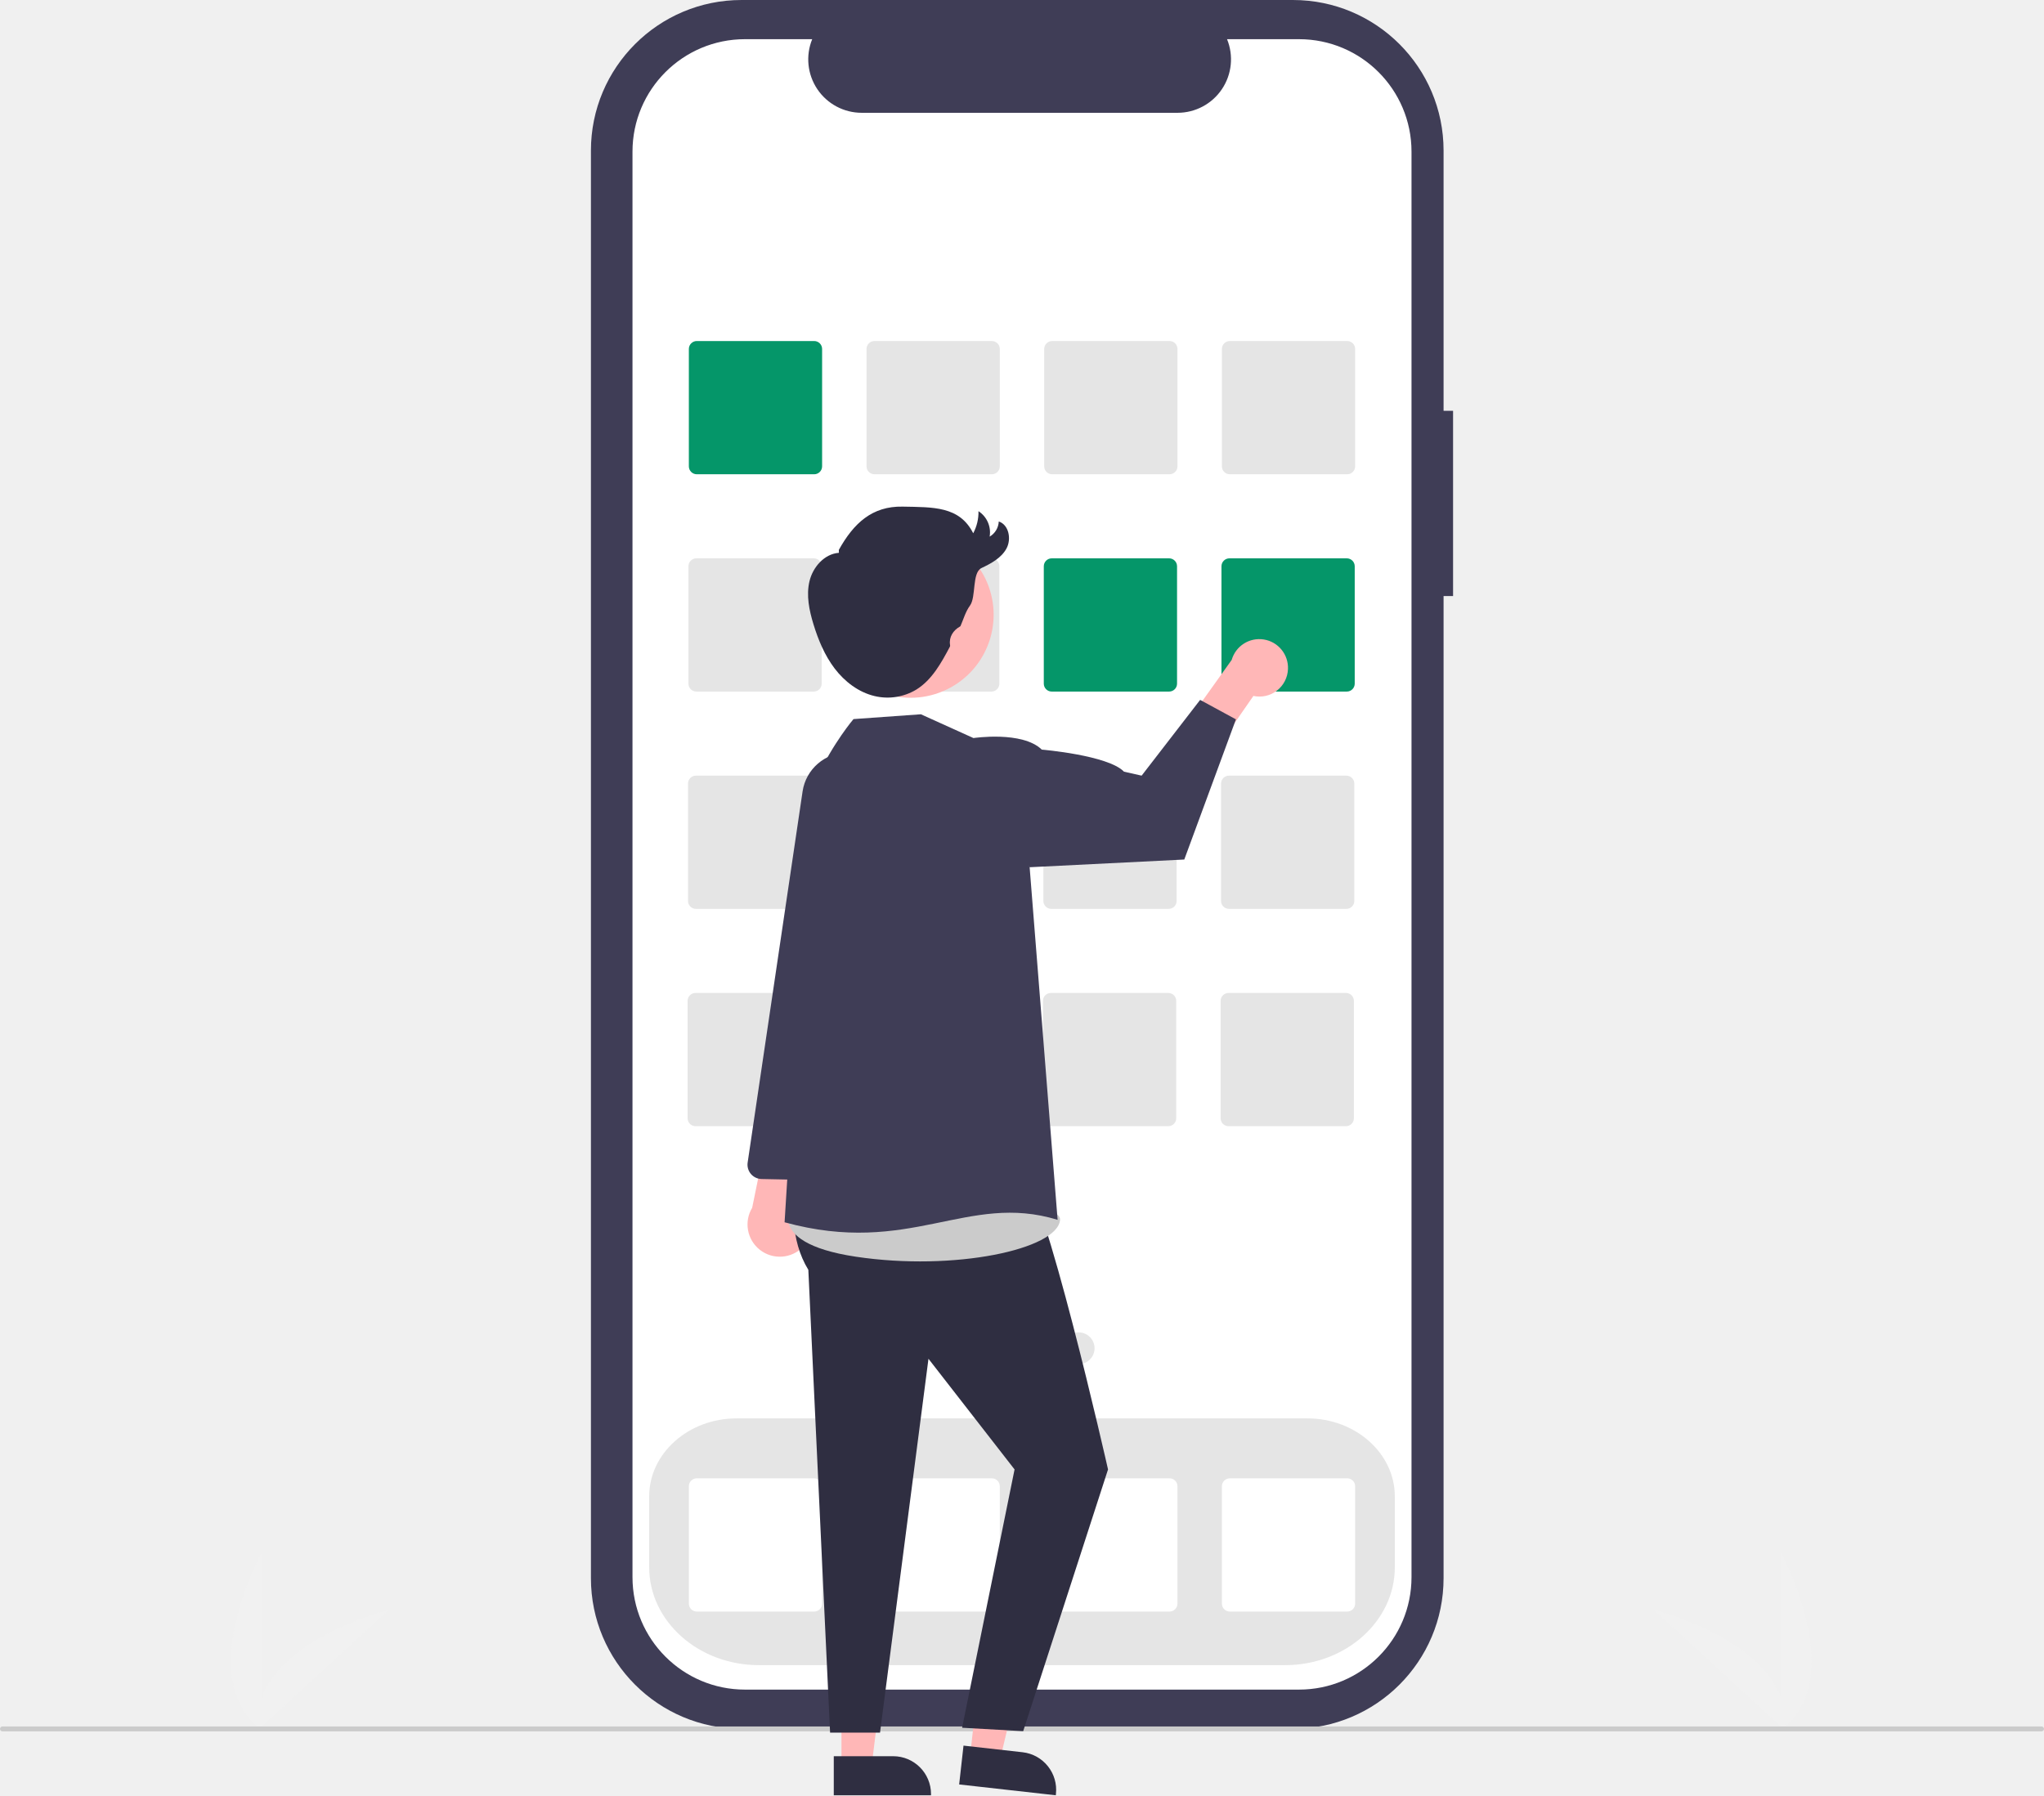
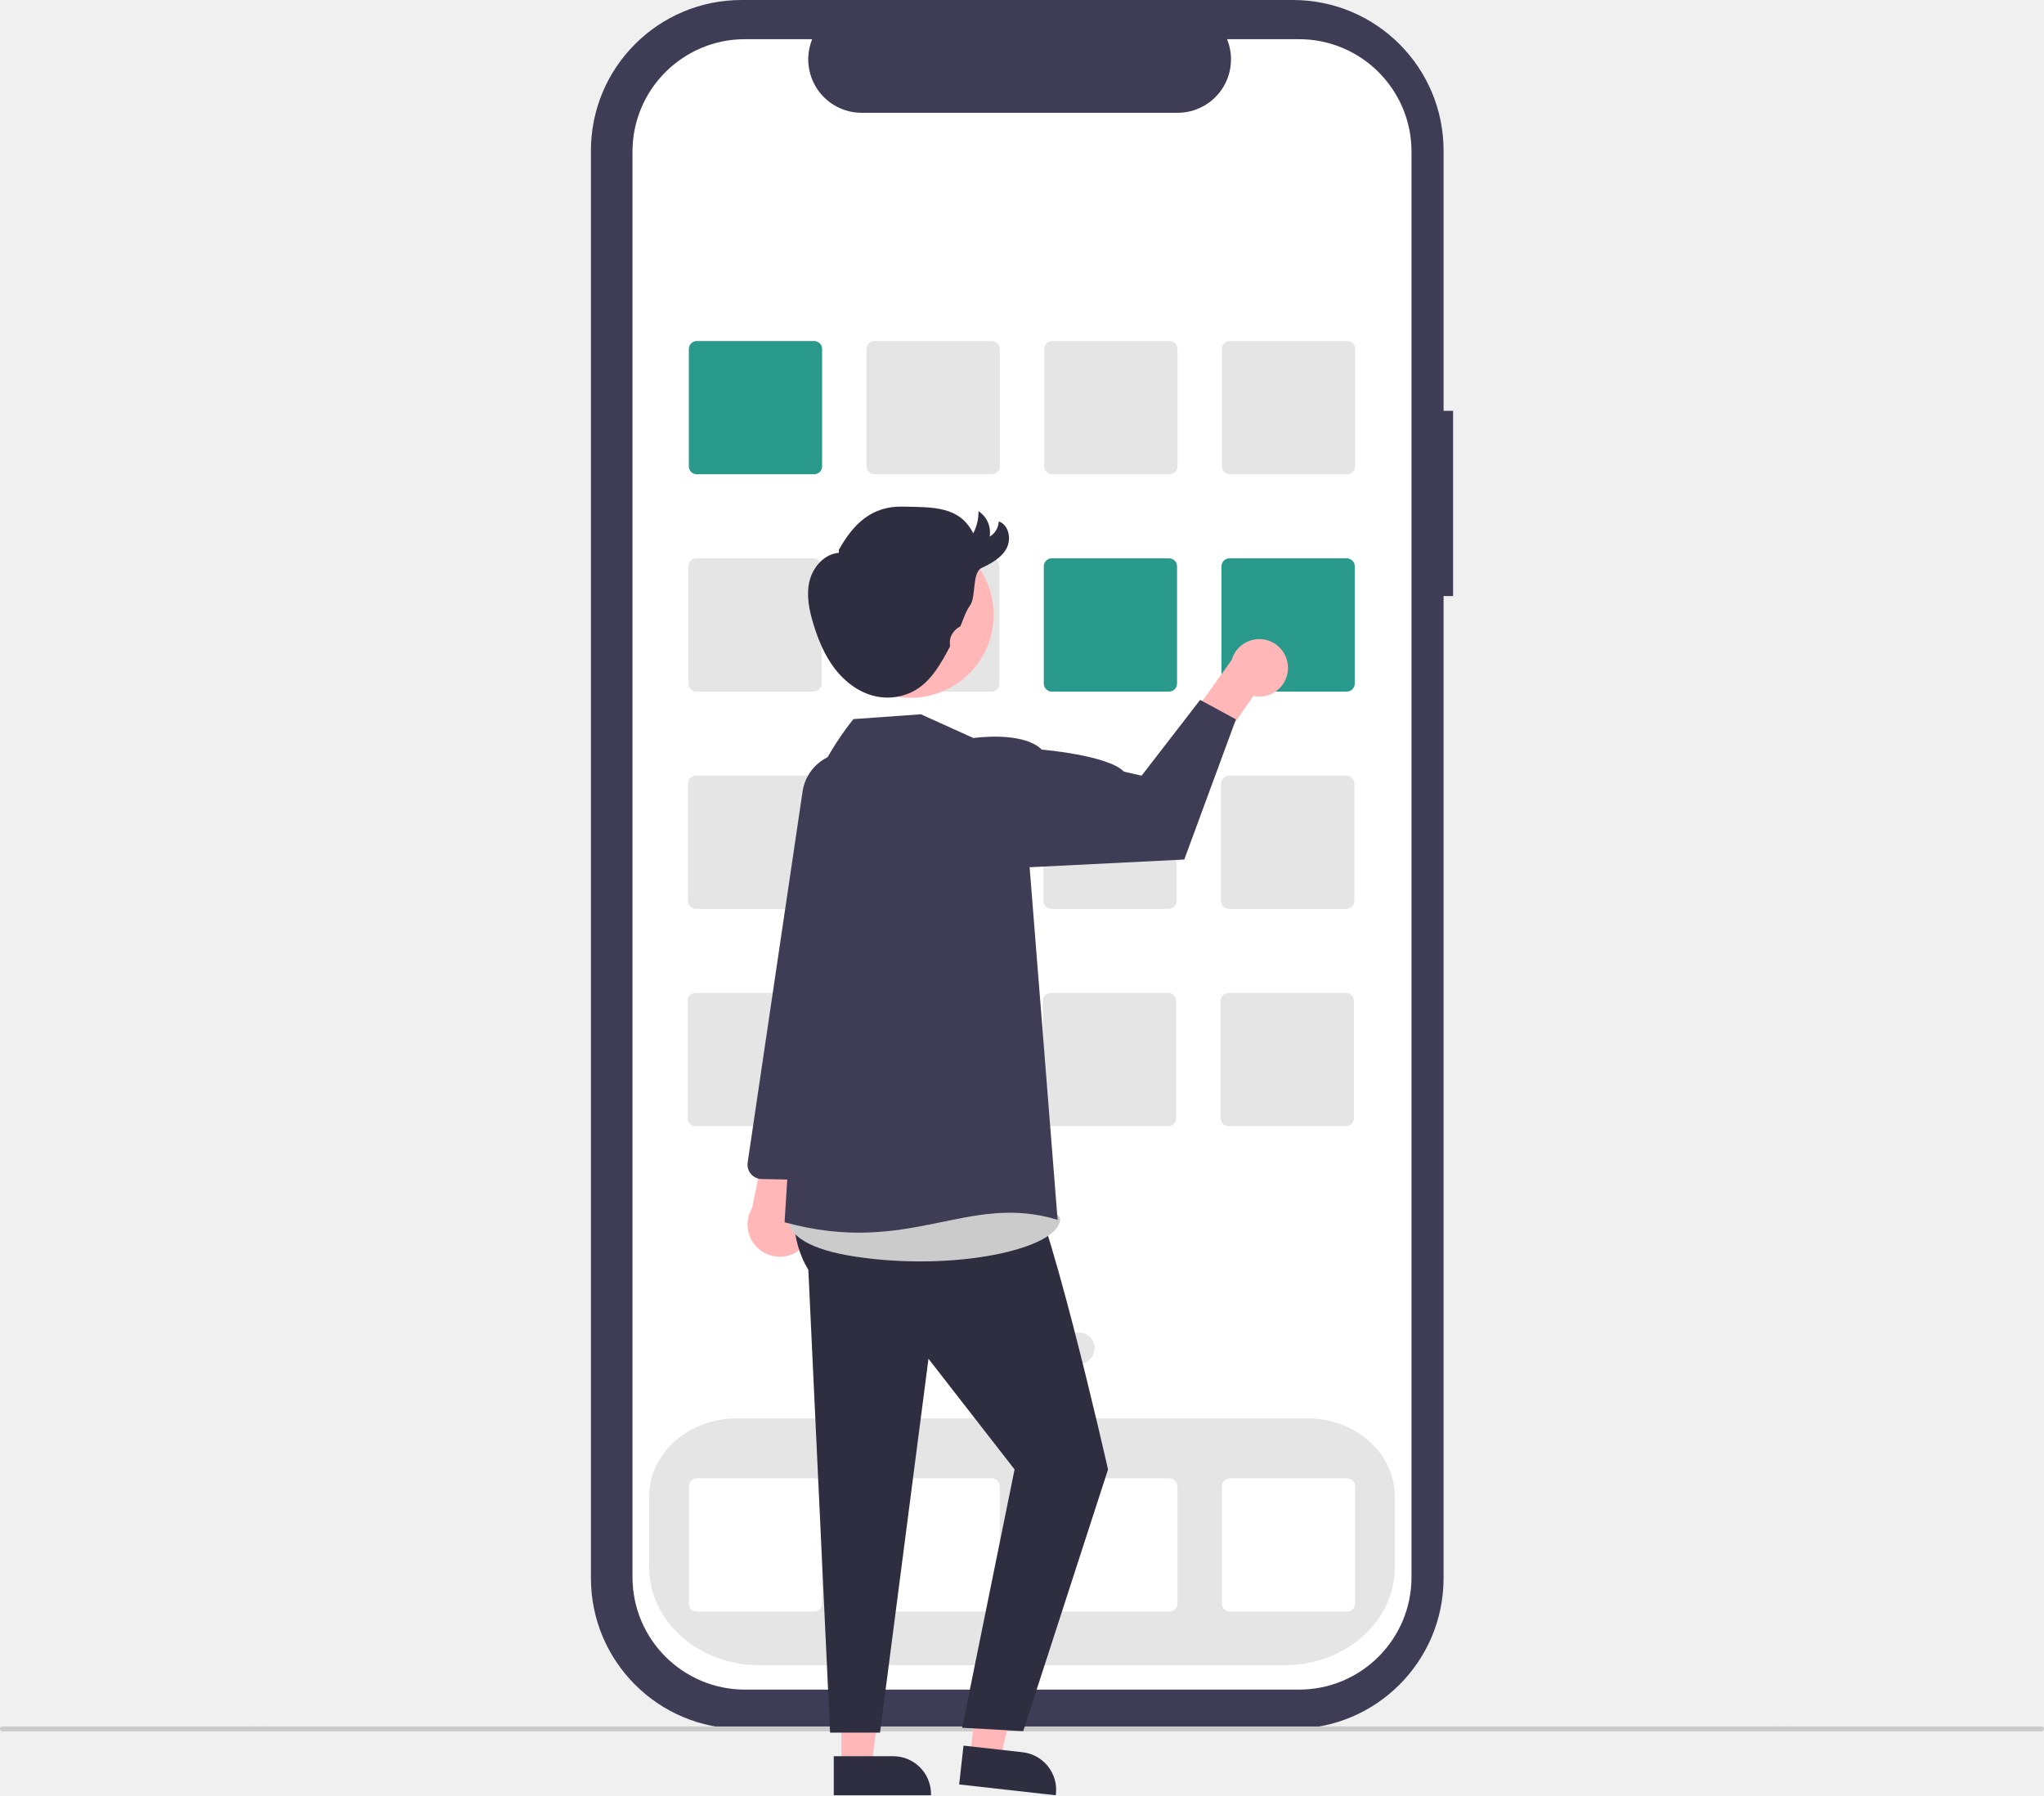
<svg xmlns="http://www.w3.org/2000/svg" id="ade8c9af-8376-4472-9bc3-28567412a130" data-name="Layer 1" width="831" height="729.989" viewBox="0 0 831 729.989">
  <path d="M908.476,788.577v-72.34S936.668,767.523,908.476,788.577Z" transform="translate(-184.5 -85.00533)" fill="#f1f1f1" />
  <path d="M910.218,788.564,856.928,739.643S913.773,753.558,910.218,788.564Z" transform="translate(-184.5 -85.00533)" fill="#f1f1f1" />
  <path d="M290.959,788.577v-72.34S262.767,767.523,290.959,788.577Z" transform="translate(-184.5 -85.00533)" fill="#f1f1f1" />
  <path d="M289.218,788.564l53.29-48.921S285.662,753.558,289.218,788.564Z" transform="translate(-184.5 -85.00533)" fill="#f1f1f1" />
  <path d="M775.256,252.054h-3.862V146.245a61.239,61.239,0,0,0-61.239-61.239H485.984a61.239,61.239,0,0,0-61.239,61.239V726.72a61.239,61.239,0,0,0,61.239,61.239H710.154a61.239,61.239,0,0,0,61.239-61.239V327.37h3.862Z" transform="translate(-184.5 -85.00533)" fill="#3f3d56" />
  <path d="M712.625,100.938H683.363a21.728,21.728,0,0,1-20.117,29.933H534.822a21.728,21.728,0,0,1-20.117-29.934H487.375a45.733,45.733,0,0,0-45.733,45.733V726.294a45.733,45.733,0,0,0,45.733,45.733H712.625a45.733,45.733,0,0,0,45.733-45.733h0V146.67A45.733,45.733,0,0,0,712.625,100.938Z" transform="translate(-184.5 -85.00533)" fill="#fff" />
  <path d="M706.983,762.075H493.017c-24.585,0-44.587-17.853-44.587-39.796V693.469c0-17.49,15.929-31.719,35.508-31.719H716.061c19.579,0,35.508,14.229,35.508,31.719v28.811C751.569,744.223,731.568,762.075,706.983,762.075Z" transform="translate(-184.5 -85.00533)" fill="#e5e5e5" />
-   <path d="M515.509,277.85H467.782a3.229,3.229,0,0,1-3.225-3.225V226.898a3.229,3.229,0,0,1,3.225-3.225h47.728a3.229,3.229,0,0,1,3.225,3.225v47.728A3.229,3.229,0,0,1,515.509,277.85Z" transform="translate(-184.5 -85.00533)" fill="#059669" />
+   <path d="M515.509,277.85H467.782a3.229,3.229,0,0,1-3.225-3.225V226.898a3.229,3.229,0,0,1,3.225-3.225h47.728a3.229,3.229,0,0,1,3.225,3.225v47.728A3.229,3.229,0,0,1,515.509,277.85Z" transform="translate(-184.5 -85.00533)" fill="#28998B" />
  <path d="M587.746,277.85h-47.727a3.229,3.229,0,0,1-3.225-3.225V226.898a3.229,3.229,0,0,1,3.225-3.225h47.727a3.229,3.229,0,0,1,3.225,3.225v47.728A3.229,3.229,0,0,1,587.746,277.85Z" transform="translate(-184.5 -85.00533)" fill="#e5e5e5" />
  <path d="M659.982,277.85h-47.727a3.229,3.229,0,0,1-3.225-3.225V226.898a3.229,3.229,0,0,1,3.225-3.225h47.727a3.229,3.229,0,0,1,3.225,3.225v47.728A3.229,3.229,0,0,1,659.982,277.85Z" transform="translate(-184.5 -85.00533)" fill="#e5e5e5" />
  <path d="M732.218,277.85H684.491a3.229,3.229,0,0,1-3.225-3.225V226.898a3.229,3.229,0,0,1,3.225-3.225h47.728a3.229,3.229,0,0,1,3.225,3.225v47.728A3.229,3.229,0,0,1,732.218,277.85Z" transform="translate(-184.5 -85.00533)" fill="#e5e5e5" />
  <path d="M515.339,366.211h-47.727a3.229,3.229,0,0,1-3.225-3.225v-47.727a3.229,3.229,0,0,1,3.225-3.225h47.727a3.229,3.229,0,0,1,3.225,3.225v47.727A3.229,3.229,0,0,1,515.339,366.211Z" transform="translate(-184.5 -85.00533)" fill="#e5e5e5" />
  <path d="M587.575,366.211h-47.727a3.229,3.229,0,0,1-3.225-3.225v-47.727a3.229,3.229,0,0,1,3.225-3.225h47.727a3.229,3.229,0,0,1,3.225,3.225v47.727A3.229,3.229,0,0,1,587.575,366.211Z" transform="translate(-184.5 -85.00533)" fill="#e5e5e5" />
-   <path d="M659.811,366.211H612.084a3.229,3.229,0,0,1-3.225-3.225v-47.727a3.229,3.229,0,0,1,3.225-3.225h47.728a3.229,3.229,0,0,1,3.225,3.225v47.727A3.229,3.229,0,0,1,659.811,366.211Z" transform="translate(-184.5 -85.00533)" fill="#059669" />
-   <path d="M732.047,366.211h-47.727a3.229,3.229,0,0,1-3.225-3.225v-47.727a3.229,3.229,0,0,1,3.225-3.225h47.727a3.229,3.229,0,0,1,3.225,3.225v47.727A3.229,3.229,0,0,1,732.047,366.211Z" transform="translate(-184.5 -85.00533)" fill="#059669" />
+   <path d="M659.811,366.211H612.084a3.229,3.229,0,0,1-3.225-3.225v-47.727a3.229,3.229,0,0,1,3.225-3.225h47.728a3.229,3.229,0,0,1,3.225,3.225v47.727A3.229,3.229,0,0,1,659.811,366.211Z" transform="translate(-184.5 -85.00533)" fill="#28998B" />
+   <path d="M732.047,366.211h-47.727a3.229,3.229,0,0,1-3.225-3.225v-47.727a3.229,3.229,0,0,1,3.225-3.225h47.727a3.229,3.229,0,0,1,3.225,3.225v47.727A3.229,3.229,0,0,1,732.047,366.211Z" transform="translate(-184.5 -85.00533)" fill="#28998B" />
  <path d="M515.168,454.571H467.44a3.229,3.229,0,0,1-3.225-3.225v-47.727a3.229,3.229,0,0,1,3.225-3.225H515.168a3.229,3.229,0,0,1,3.225,3.225v47.727A3.229,3.229,0,0,1,515.168,454.571Z" transform="translate(-184.5 -85.00533)" fill="#e5e5e5" />
  <path d="M587.404,454.571H539.677a3.229,3.229,0,0,1-3.225-3.225v-47.727a3.229,3.229,0,0,1,3.225-3.225h47.728a3.229,3.229,0,0,1,3.225,3.225v47.727A3.229,3.229,0,0,1,587.404,454.571Z" transform="translate(-184.5 -85.00533)" fill="#e5e5e5" />
  <path d="M659.64,454.571H611.913a3.229,3.229,0,0,1-3.225-3.225v-47.727a3.229,3.229,0,0,1,3.225-3.225h47.727a3.229,3.229,0,0,1,3.225,3.225v47.727A3.229,3.229,0,0,1,659.64,454.571Z" transform="translate(-184.5 -85.00533)" fill="#e5e5e5" />
  <path d="M731.877,454.571h-47.727a3.229,3.229,0,0,1-3.225-3.225v-47.727a3.229,3.229,0,0,1,3.225-3.225h47.727a3.229,3.229,0,0,1,3.225,3.225v47.727A3.229,3.229,0,0,1,731.877,454.571Z" transform="translate(-184.5 -85.00533)" fill="#e5e5e5" />
  <path d="M514.997,542.931H467.27a3.229,3.229,0,0,1-3.225-3.225v-47.727a3.229,3.229,0,0,1,3.225-3.225H514.997a3.229,3.229,0,0,1,3.225,3.225v47.727A3.229,3.229,0,0,1,514.997,542.931Z" transform="translate(-184.5 -85.00533)" fill="#e5e5e5" />
  <path d="M587.234,542.931H539.506a3.229,3.229,0,0,1-3.225-3.225v-47.727a3.229,3.229,0,0,1,3.225-3.225h47.727a3.229,3.229,0,0,1,3.225,3.225v47.727A3.229,3.229,0,0,1,587.234,542.931Z" transform="translate(-184.5 -85.00533)" fill="#e5e5e5" />
  <path d="M659.47,542.931h-47.727a3.229,3.229,0,0,1-3.225-3.225v-47.727a3.229,3.229,0,0,1,3.225-3.225h47.727a3.229,3.229,0,0,1,3.225,3.225v47.727A3.229,3.229,0,0,1,659.47,542.931Z" transform="translate(-184.5 -85.00533)" fill="#e5e5e5" />
  <path d="M731.706,542.931H683.978a3.229,3.229,0,0,1-3.225-3.225v-47.727a3.229,3.229,0,0,1,3.225-3.225H731.706a3.229,3.229,0,0,1,3.225,3.225v47.727A3.229,3.229,0,0,1,731.706,542.931Z" transform="translate(-184.5 -85.00533)" fill="#e5e5e5" />
  <path d="M515.509,740.291H467.782a3.229,3.229,0,0,1-3.225-3.225v-47.727a3.229,3.229,0,0,1,3.225-3.225h47.728a3.229,3.229,0,0,1,3.225,3.225v47.727A3.229,3.229,0,0,1,515.509,740.291Z" transform="translate(-184.5 -85.00533)" fill="#fff" />
  <path d="M587.746,740.291h-47.727a3.229,3.229,0,0,1-3.225-3.225v-47.727a3.229,3.229,0,0,1,3.225-3.225h47.727a3.229,3.229,0,0,1,3.225,3.225v47.727A3.229,3.229,0,0,1,587.746,740.291Z" transform="translate(-184.5 -85.00533)" fill="#fff" />
  <path d="M659.982,740.291h-47.727a3.229,3.229,0,0,1-3.225-3.225v-47.727a3.229,3.229,0,0,1,3.225-3.225h47.727a3.229,3.229,0,0,1,3.225,3.225v47.727A3.229,3.229,0,0,1,659.982,740.291Z" transform="translate(-184.5 -85.00533)" fill="#fff" />
  <path d="M732.218,740.291H684.491a3.229,3.229,0,0,1-3.225-3.225v-47.727a3.229,3.229,0,0,1,3.225-3.225h47.728a3.229,3.229,0,0,1,3.225,3.225v47.727A3.229,3.229,0,0,1,732.218,740.291Z" transform="translate(-184.5 -85.00533)" fill="#fff" />
  <circle cx="392.111" cy="548.221" r="6.45" fill="#e5e5e5" />
  <circle cx="415.329" cy="548.221" r="6.45" fill="#e5e5e5" />
  <circle cx="438.548" cy="548.221" r="6.45" fill="#e5e5e5" />
  <path d="M1014.5,789.005h-829a1,1,0,0,1,0-2h829a1,1,0,0,1,0,2Z" transform="translate(-184.5 -85.00533)" fill="#cbcbcb" />
  <path d="M510.864,592.107a13.049,13.049,0,0,0-1.76-19.932l12.596-44.629-22.964,7.303-8.44,41.261A13.12,13.12,0,0,0,510.864,592.107Z" transform="translate(-184.5 -85.00533)" fill="#ffb7b7" />
  <path d="M517.394,564.752a5.969,5.969,0,0,1-1.245.105l-22.03-.441a5.839,5.839,0,0,1-5.659-6.693L510.807,406.732a18.512,18.512,0,0,1,18.257-15.717h0a18.413,18.413,0,0,1,17.83,22.825l-15.84,64.157L522.071,559.658A5.806,5.806,0,0,1,517.394,564.752Z" transform="translate(-184.5 -85.00533)" fill="#3f3d56" />
  <polygon points="342.105 718.105 354.365 718.105 360.198 670.817 342.103 670.818 342.105 718.105" fill="#ffb7b7" />
  <path d="M523.478,799.108l24.144-.001h.001a15.387,15.387,0,0,1,15.386,15.386v.5l-39.531.001Z" transform="translate(-184.5 -85.00533)" fill="#2f2e41" />
  <polygon points="394.382 714.123 406.565 715.489 417.632 669.146 399.65 667.13 394.382 714.123" fill="#ffb7b7" />
  <path d="M576.22,794.802l23.994,2.69.001 0a15.387,15.387,0,0,1,13.576,17.005l-.056.497-39.285-4.405Z" transform="translate(-184.5 -85.00533)" fill="#2f2e41" />
  <path d="M515.099,539.96s-16.808,37.209-1.965,61.377l8.843,188.168h20.303l19.697-152,35,45L575.653,787.533l24.832,1.394L634.976,682.505S608.478,565.157,599.727,562.331l-5.751-26.826Z" transform="translate(-184.5 -85.00533)" fill="#2f2e41" />
  <path d="M507.618,572.627s-15.142,17.378,24.858,23.378,82-3,83-15S507.618,572.627,507.618,572.627Z" transform="translate(-184.5 -85.00533)" fill="#cbcbcb" />
  <path d="M708.135,357.058a11.611,11.611,0,0,1-14.059,10.925l-15.12,21.804-15.491-5.957,21.785-30.492a11.674,11.674,0,0,1,22.885,3.719Z" transform="translate(-184.5 -85.00533)" fill="#ffb7b7" />
  <path d="M580.264,385.112l-21.377-9.671L531.497,377.399s-33.02,38.606-20.02,75.606l-8,129c51,14,74.183-12.258,111-1L603.104,437.636Z" transform="translate(-184.5 -85.00533)" fill="#3f3d56" />
  <path d="M565.976,394.505l14.287-9.393s19.846-3,27.78,4.697c0,0,26.927,2.254,33.43,8.975l7.16,1.614,23.787-30.802,14.556,7.909-21,57-62.872,3.131Z" transform="translate(-184.5 -85.00533)" fill="#3f3d56" />
  <circle cx="554.72" cy="334.983" r="33.745" transform="translate(-277.1994 222.1221) rotate(-28.66318)" fill="#ffb7b7" />
  <path d="M525.533,308.601c6.023-10.834,13.55-17.848,25.943-17.595s23.113-.237,28.689,10.834a18.207,18.207,0,0,0,2.143-8.979,10.283,10.283,0,0,1,4.539,10.345,7.51,7.51,0,0,0,3.708-6.165c4.136,1.376,5.212,7.205,3.119,11.029s-6.197,6.035-10.135,7.904-2.12,11.755-4.691,15.275c-1.795,2.456-2.615,5.467-3.825,8.258a.541.541,0,0,1-.245.256c-2.773,1.546-4.523,4.309-4.033,7.445a1.213,1.213,0,0,1-.039.71c-3.51,6.613-7.299,13.532-13.662,17.478a22.654,22.654,0,0,1-17.019,2.631c-6.504-1.555-12.126-5.867-16.18-11.184s-6.662-11.602-8.622-17.996c-1.738-5.671-3.002-11.735-1.624-17.505s6.047-11.112,11.962-11.558" transform="translate(-184.5 -85.00533)" fill="#2f2e41" />
</svg>
